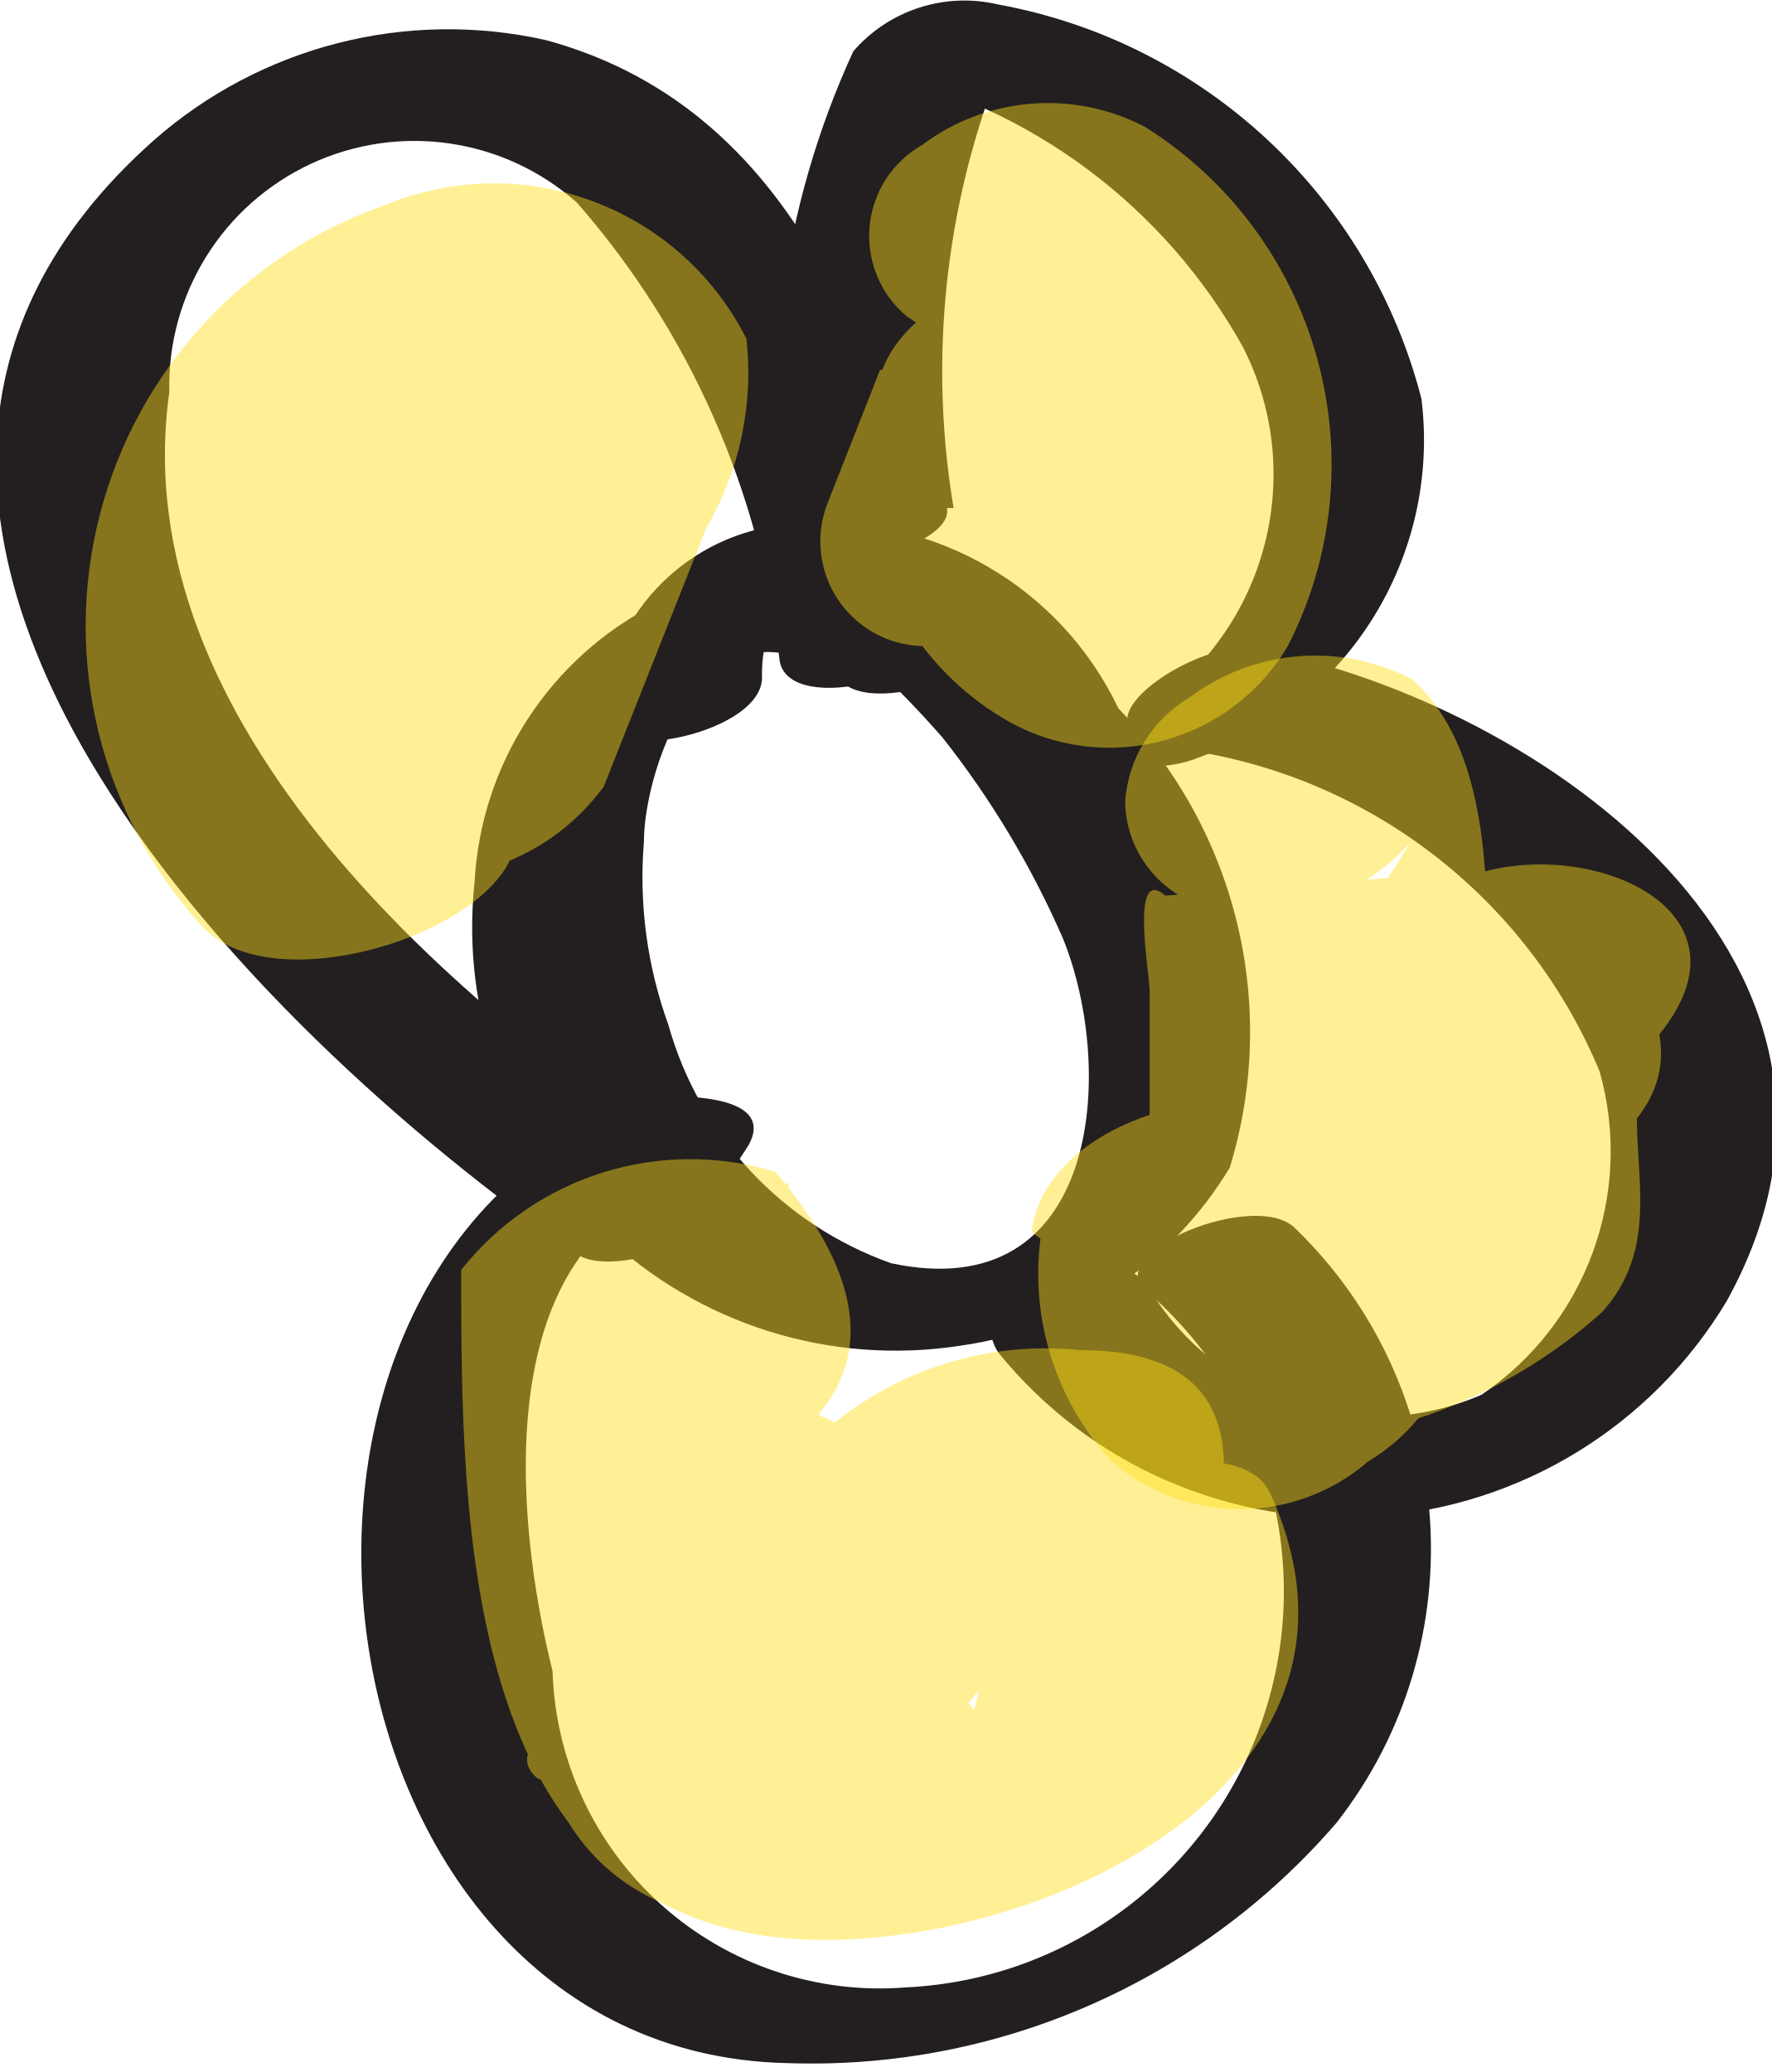
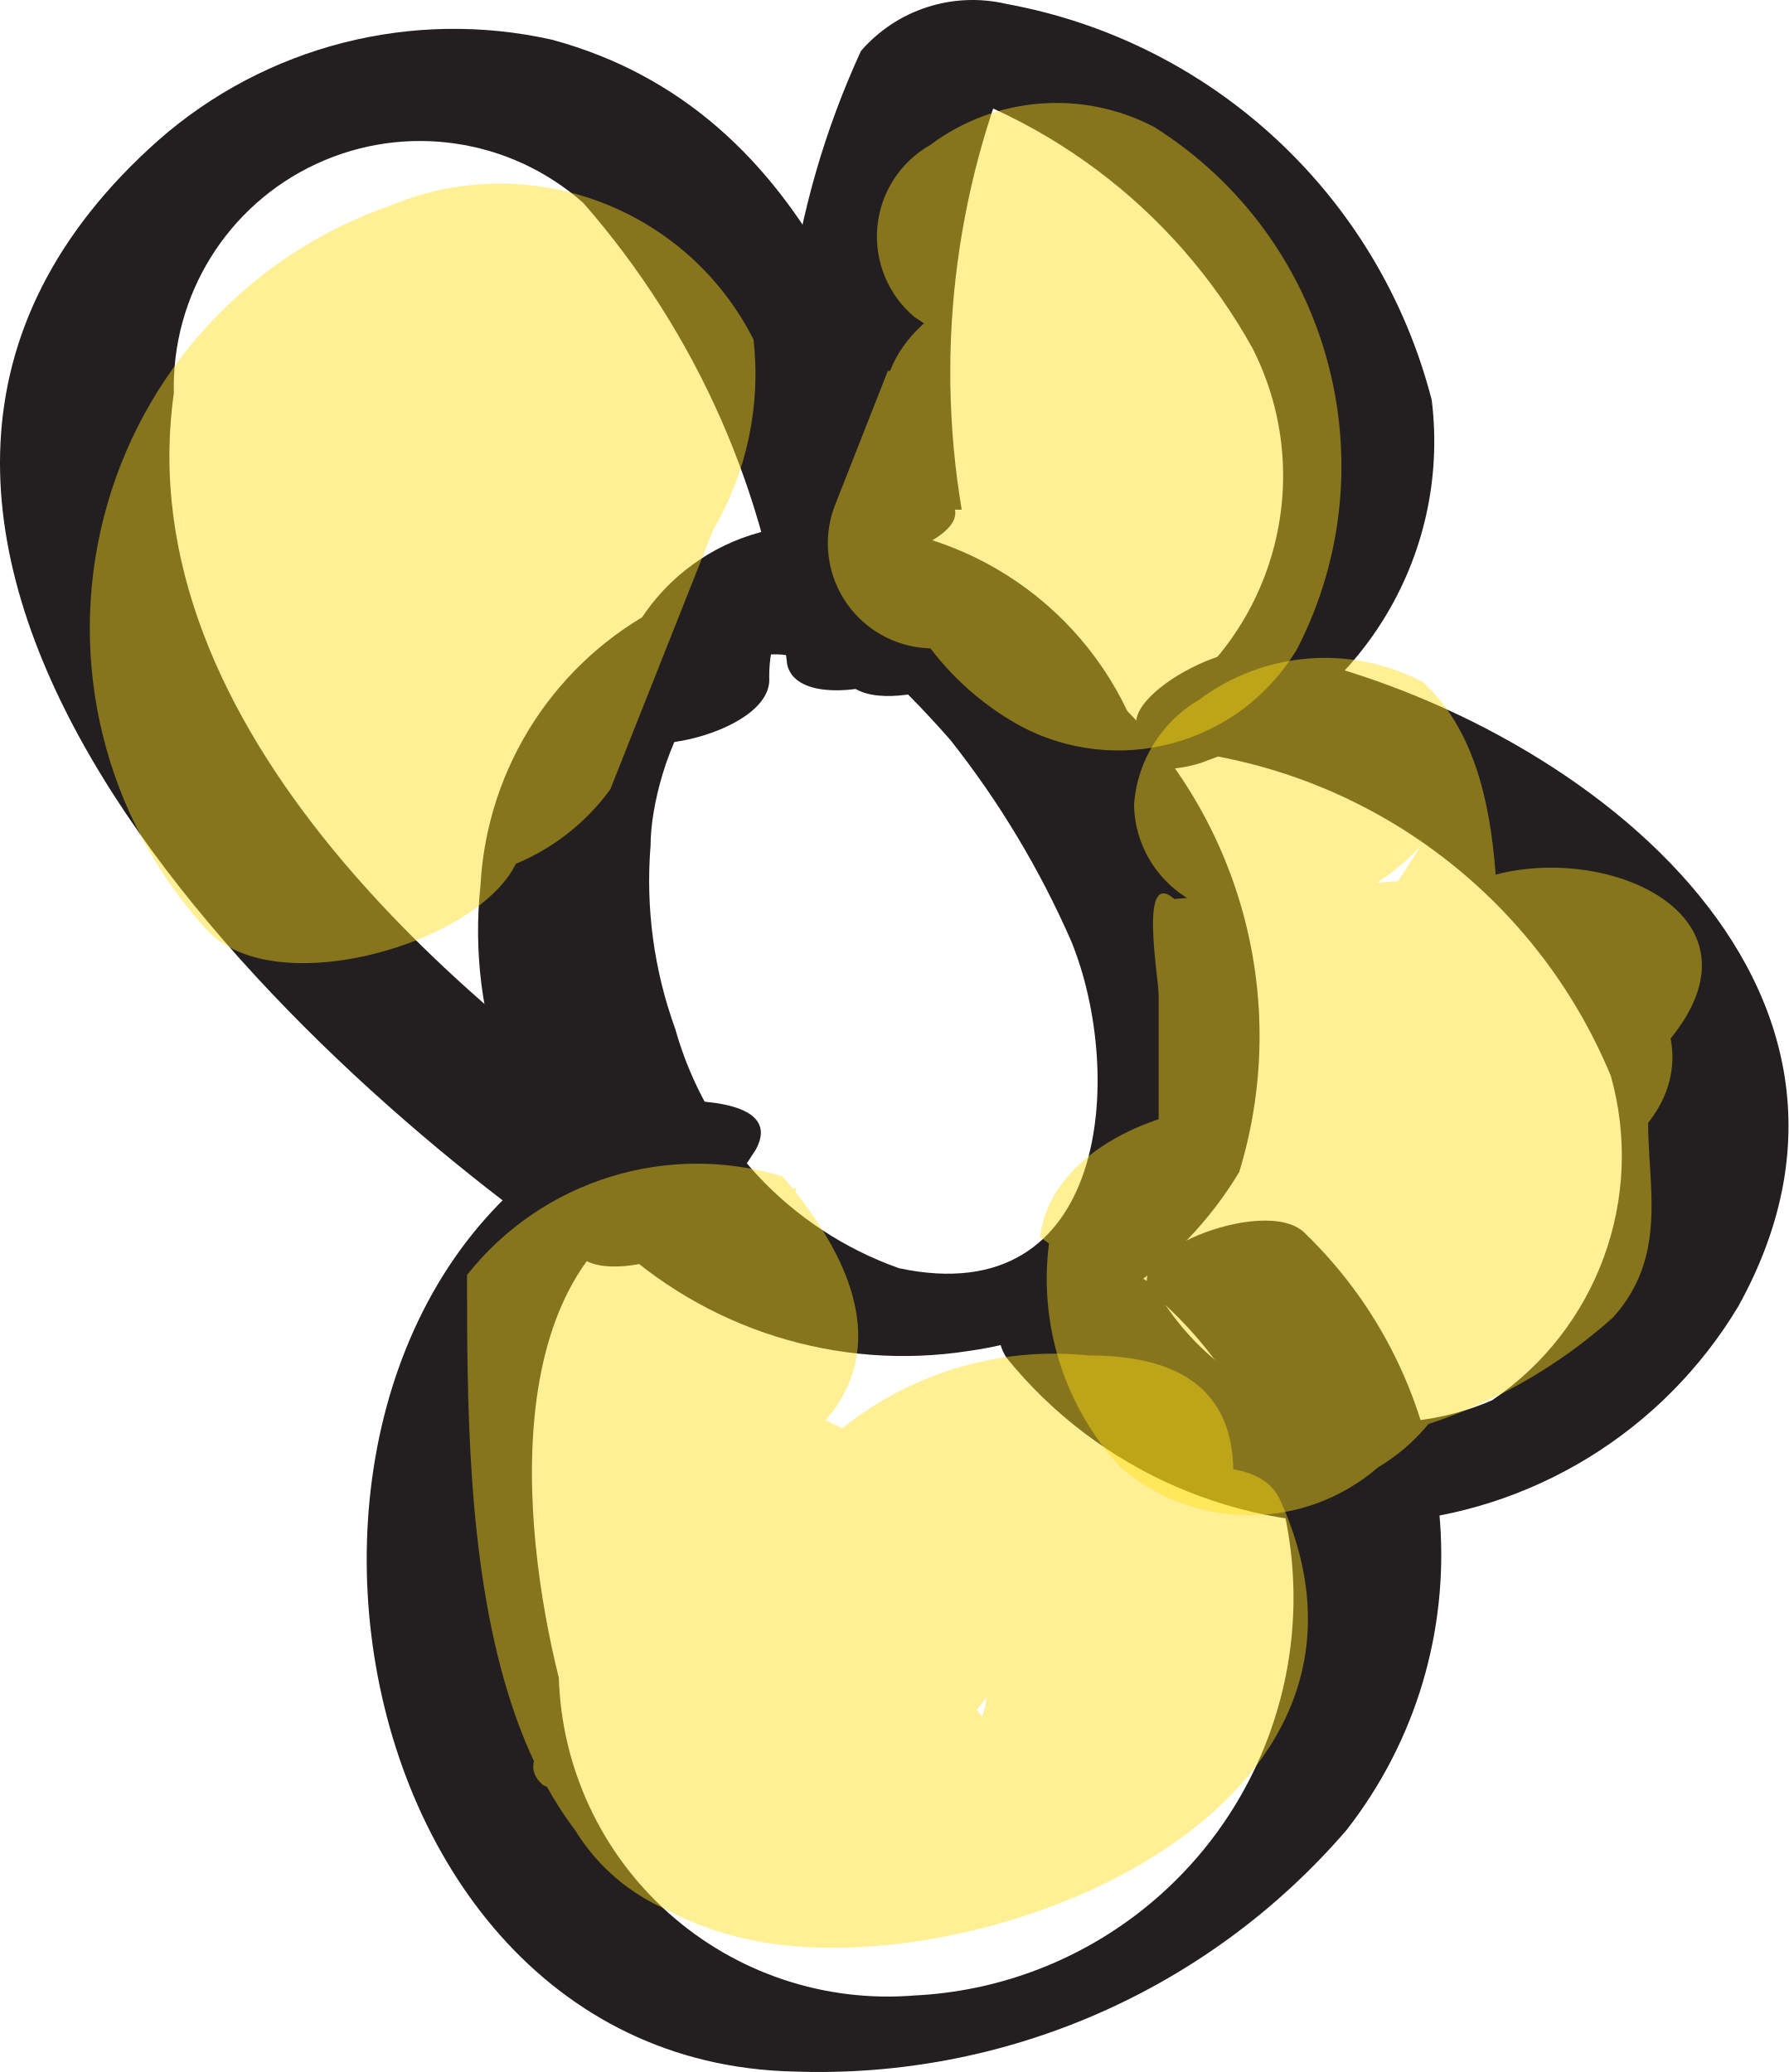
- <svg xmlns="http://www.w3.org/2000/svg" id="Layer_1" data-name="Layer 1" viewBox="0 0 7.95 9.3">
-   <defs>
-     <style>.cls-1{fill:#231f20;}.cls-2{opacity:0.45;}.cls-3{fill:#ffde17;}</style>
+ <svg xmlns="http://www.w3.org/2000/svg" id="Layer_1" data-name="Layer 1" viewBox="0 0 100 115.88" version="1.1" width="100" height="115.88">
+   <defs id="defs4">
+     <style id="style2">.cls-1{fill:#231f20;}.cls-2{opacity:0.45;}.cls-3{fill:#ffde17;}</style>
  </defs>
-   <path class="cls-1" d="M189.73,39.45l0.15-.23C190,39,189.61,39,189.5,39c-2.09.64-1.66,4.29,0.55,4.34a3.11,3.11,0,0,0,2.47-1.08,2,2,0,0,0-.19-2.67c-0.18-.17-0.86.11-0.67,0.28A1.78,1.78,0,0,1,190.59,43,1.47,1.47,0,0,1,189,41.58c-0.17-.68-0.29-1.92.59-2.19l-0.38-.18-0.15.23c-0.18.27,0.55,0.2,0.67,0h0Z" transform="translate(-186.52 -34.08)" />
-   <path class="cls-1" d="M189.69,39.33c-1.11-.71-2.62-2-2.41-3.49a1.1,1.1,0,0,1,1.83-.85,3.78,3.78,0,0,1,.91,2.06c0.05,0.25.78,0.06,0.72-.19-0.23-1.05-.59-2.28-1.77-2.6a2,2,0,0,0-1.76.45c-1.89,1.68.45,4,1.9,5,0.2,0.13.87-.16,0.58-0.35h0Z" transform="translate(-186.52 -34.08)" />
-   <path class="cls-1" d="M190.8,36.36a3.72,3.72,0,0,1,.29-2.17l-0.65.21a2.52,2.52,0,0,1,1.66,1.24,1.26,1.26,0,0,1-.46,1.64c-0.48.18,0,.31,0.26,0.2a1.51,1.51,0,0,0,1-1.61A2.41,2.41,0,0,0,191,34.1a0.66,0.66,0,0,0-.65.21,3.85,3.85,0,0,0-.3,2.24c0,0.17.76,0,.72-0.19h0Z" transform="translate(-186.52 -34.08)" />
-   <path class="cls-1" d="M191.7,37.43a2.38,2.38,0,0,1,2,1.46,1.32,1.32,0,0,1-.53,1.45,1.19,1.19,0,0,1-1.5-.49c-0.16-.23-0.86,0-0.67.3a2,2,0,0,0,3.27-.23c0.83-1.5-.82-2.68-2.11-2.93-0.26-.05-0.86.35-0.43,0.43h0Z" transform="translate(-186.52 -34.08)" />
-   <path class="cls-1" d="M190.95,36.87a1.49,1.49,0,0,0-2.3,1.17,1.9,1.9,0,0,0,2.18,2.08,1.68,1.68,0,0,0,1.21-.8,2.08,2.08,0,0,0-.5-2.06,1.46,1.46,0,0,0-1.42-.83,0.92,0.92,0,0,0-.9.87c0,0.22.74,0.07,0.72-.19,0-.68.79,0.26,0.81,0.28a4.1,4.1,0,0,1,.54.9c0.24,0.59.17,1.66-.77,1.46a1.59,1.59,0,0,1-1-1.07,1.94,1.94,0,0,1-.11-0.82c0-.34.29-1.19,0.9-0.71,0.19,0.15.86-.13,0.67-0.28h0Z" transform="translate(-186.52 -34.08)" />
-   <g class="cls-2">
-     <path class="cls-3" d="M188.94,41.78a0.9,0.9,0,0,0,.55.84,1.42,1.42,0,0,0,1.4-.37c0.38-.94-1.07-0.78-1.53-0.6-0.09,0-.63.24-0.43,0.41a1.71,1.71,0,0,0,1.94-.34c0.57-.68-0.37-1.18-0.89-1.38l-0.18.37c0.69-.33.67-0.82,0.2-1.37a1.31,1.31,0,0,0-1.41.44c0,1.11,0,2.87,1.46,3,1.05,0.09,2.78-.67,2.17-2-0.16-.33-1.08,0-1.28.17a1.19,1.19,0,0,0-.45.45l1.43-.26c0.19-.56.13-1-0.55-1a1.51,1.51,0,0,0-1.39.63c-0.08.3,1.34,0.11,1.43-.26q-1.21-.16-0.82.44a1.15,1.15,0,0,1-.09.49c-0.1.31,1.26,0,1.43-.26l0.13-.15-1.28.17a1.13,1.13,0,0,1,.13.47c0,0.11-.23.55-0.22,0.6q0.56,0,.23-0.12a0.63,0.63,0,0,1-.24-0.14,1.38,1.38,0,0,1-.36-0.47,5.08,5.08,0,0,1-.26-2.15l-1.41.44a1.12,1.12,0,0,1,.25.4,0.4,0.4,0,0,0,.07.28c-0.15.07-.47,0.27-0.18,0.37a1.55,1.55,0,0,1,.61.33,0.68,0.68,0,0,1,.18.36q-0.19.67,0.72,0l-0.43.41,0.11,0-0.72.13c0.21,0,.27.3,0.21,0.44l1.4-.37a0.75,0.75,0,0,1-.47-0.73c0-.24-1.46,0-1.45.39h0Z" transform="translate(-186.52 -34.08)" />
-   </g>
-   <g class="cls-2">
-     <path class="cls-3" d="M191.19,39.64a1.24,1.24,0,0,0,.32,1,0.88,0.88,0,0,0,1.15,0,0.86,0.86,0,0,0,.38-1,0.61,0.61,0,0,0-.66-0.35,0.87,0.87,0,0,0-.9.75,0.78,0.78,0,0,0,1,.5,2.32,2.32,0,0,0,1.23-.57c0.36-.4,0-0.88.26-1.25,0.54-.67-0.66-1-1.09-0.56a0.8,0.8,0,0,0-.34.87l1.45-.39a0.92,0.92,0,0,0-1.09-.58,1.57,1.57,0,0,0-1.15.89l1.43,0c0-.55.12-1.42-0.32-1.82a0.94,0.94,0,0,0-1,.08,0.59,0.59,0,0,0-.29.47,0.5,0.5,0,0,0,.49.49h0c0.73,0.11,1.47-.92.5-1.07h0L193,37.69V37.63l-0.25.39,0,0-1,.08c-0.16-.14-0.07.35-0.07,0.43l0,0.65c0,0.77,1.16.51,1.43,0q0.32-.4-0.6-0.1c0.18,0.68,1.63.3,1.45-.39l-0.14.2-1.09-.56a1.55,1.55,0,0,0-.36.78c0,0.14,0,.29,0,0.42l0.11-.06a1.71,1.71,0,0,1-.32.09h0.55l-0.13,0,0.31,0.3,0,0.12-0.76.45h0.07l-0.66-.35,0.1-.09,1.15,0a0.52,0.52,0,0,1-.17-0.48c0.09-.75-1.39-0.57-1.47.1h0Z" transform="translate(-186.52 -34.08)" />
-   </g>
-   <g class="cls-2">
-     <path class="cls-3" d="M190.47,35.74l-0.24.61a0.47,0.47,0,0,0,.45.63c0.52,0,1.46-.33,1.18-1a0.79,0.79,0,0,0-1.45.39,1.28,1.28,0,0,0,.64.95,0.93,0.93,0,0,0,1.25-.34,1.79,1.79,0,0,0-.64-2.33,0.94,0.94,0,0,0-1,.08,0.47,0.47,0,0,0-.07.77,1,1,0,0,1,.36,1.3l1.25-.34a0.55,0.55,0,0,1-.3-0.48l-1.45.39L190.7,36l0.57-.1h-0.09l0.45,0.63,0.24-.61c0.3-.79-1.15-0.8-1.39-0.18h0Z" transform="translate(-186.52 -34.08)" />
-   </g>
-   <g class="cls-2">
-     <path class="cls-3" d="M187.43,36.16c-0.08.49-.57,0.86-0.11,1.34a1.17,1.17,0,0,0,1.56-.14l-1.26.14,0.26,0.36a1,1,0,0,0,1.35-.25l0.46-1.16a1.38,1.38,0,0,0,.18-0.85,1.27,1.27,0,0,0-1.62-.6,2,2,0,0,0-.83,3.23c0.37,0.43,1.76-.11,1.34-0.6a1.62,1.62,0,0,1-.4-0.84,1.43,1.43,0,0,1,0-.41,3.76,3.76,0,0,0,.15-0.45q0.12-.15-0.15,0L188.41,36c-0.06.17-.09,0.36-0.16,0.53l-0.39,1,1.35-.25L189,36.9a1,1,0,0,0-1.26.14l-0.06.06,0.48-.26h0.47s0.3-.74.31-0.83c0.11-.63-1.36-0.41-1.46.15h0Z" transform="translate(-186.52 -34.08)" />
+   <g id="g66" transform="matrix(12.51451,0,0,12.51451,0.2088838,-0.03010653)">
+     <path id="path8" transform="translate(-186.52,-34.08)" d="m 189.73,39.45 0.15,-0.23 C 190,39 189.61,39 189.5,39 c -2.09,0.64 -1.66,4.29 0.55,4.34 a 3.11,3.11 0 0 0 2.47,-1.08 2,2 0 0 0 -0.19,-2.67 c -0.18,-0.17 -0.86,0.11 -0.67,0.28 A 1.78,1.78 0 0 1 190.59,43 1.47,1.47 0 0 1 189,41.58 c -0.17,-0.68 -0.29,-1.92 0.59,-2.19 l -0.38,-0.18 -0.15,0.23 c -0.18,0.27 0.55,0.2 0.67,0 v 0 z" class="cls-1" style="fill:#231f20" />
+     <path id="path10" transform="translate(-186.52,-34.08)" d="m 189.69,39.33 c -1.11,-0.71 -2.62,-2 -2.41,-3.49 a 1.1,1.1 0 0 1 1.83,-0.85 3.78,3.78 0 0 1 0.91,2.06 c 0.05,0.25 0.78,0.06 0.72,-0.19 -0.23,-1.05 -0.59,-2.28 -1.77,-2.6 a 2,2 0 0 0 -1.76,0.45 c -1.89,1.68 0.45,4 1.9,5 0.2,0.13 0.87,-0.16 0.58,-0.35 v 0 z" class="cls-1" style="fill:#231f20" />
+     <path id="path12" transform="translate(-186.52,-34.08)" d="m 190.8,36.36 a 3.72,3.72 0 0 1 0.29,-2.17 l -0.65,0.21 a 2.52,2.52 0 0 1 1.66,1.24 1.26,1.26 0 0 1 -0.46,1.64 c -0.48,0.18 0,0.31 0.26,0.2 a 1.51,1.51 0 0 0 1,-1.61 2.41,2.41 0 0 0 -1.9,-1.77 0.66,0.66 0 0 0 -0.65,0.21 3.85,3.85 0 0 0 -0.3,2.24 c 0,0.17 0.76,0 0.72,-0.19 v 0 z" class="cls-1" style="fill:#231f20" />
+     <path id="path14" transform="translate(-186.52,-34.08)" d="m 191.7,37.43 a 2.38,2.38 0 0 1 2,1.46 1.32,1.32 0 0 1 -0.53,1.45 1.19,1.19 0 0 1 -1.5,-0.49 c -0.16,-0.23 -0.86,0 -0.67,0.3 a 2,2 0 0 0 3.27,-0.23 c 0.83,-1.5 -0.82,-2.68 -2.11,-2.93 -0.26,-0.05 -0.86,0.35 -0.43,0.43 v 0 z" class="cls-1" style="fill:#231f20" />
+     <path id="path16" transform="translate(-186.52,-34.08)" d="m 190.95,36.87 a 1.49,1.49 0 0 0 -2.3,1.17 1.9,1.9 0 0 0 2.18,2.08 1.68,1.68 0 0 0 1.21,-0.8 2.08,2.08 0 0 0 -0.5,-2.06 1.46,1.46 0 0 0 -1.42,-0.83 0.92,0.92 0 0 0 -0.9,0.87 c 0,0.22 0.74,0.07 0.72,-0.19 0,-0.68 0.79,0.26 0.81,0.28 a 4.1,4.1 0 0 1 0.54,0.9 c 0.24,0.59 0.17,1.66 -0.77,1.46 a 1.59,1.59 0 0 1 -1,-1.07 1.94,1.94 0 0 1 -0.11,-0.82 c 0,-0.34 0.29,-1.19 0.9,-0.71 0.19,0.15 0.86,-0.13 0.67,-0.28 v 0 z" class="cls-1" style="fill:#231f20" />
+     <g id="g20" class="cls-2" style="opacity:0.45">
+       <path id="path18" transform="translate(-186.52,-34.08)" d="m 188.94,41.78 a 0.9,0.9 0 0 0 0.55,0.84 1.42,1.42 0 0 0 1.4,-0.37 c 0.38,-0.94 -1.07,-0.78 -1.53,-0.6 -0.09,0 -0.63,0.24 -0.43,0.41 a 1.71,1.71 0 0 0 1.94,-0.34 c 0.57,-0.68 -0.37,-1.18 -0.89,-1.38 l -0.18,0.37 c 0.69,-0.33 0.67,-0.82 0.2,-1.37 a 1.31,1.31 0 0 0 -1.41,0.44 c 0,1.11 0,2.87 1.46,3 1.05,0.09 2.78,-0.67 2.17,-2 -0.16,-0.33 -1.08,0 -1.28,0.17 a 1.19,1.19 0 0 0 -0.45,0.45 l 1.43,-0.26 c 0.19,-0.56 0.13,-1 -0.55,-1 a 1.51,1.51 0 0 0 -1.39,0.63 c -0.08,0.3 1.34,0.11 1.43,-0.26 q -1.21,-0.16 -0.82,0.44 a 1.15,1.15 0 0 1 -0.09,0.49 c -0.1,0.31 1.26,0 1.43,-0.26 l 0.13,-0.15 -1.28,0.17 a 1.13,1.13 0 0 1 0.13,0.47 c 0,0.11 -0.23,0.55 -0.22,0.6 q 0.56,0 0.23,-0.12 a 0.63,0.63 0 0 1 -0.24,-0.14 1.38,1.38 0 0 1 -0.36,-0.47 5.08,5.08 0 0 1 -0.26,-2.15 l -1.41,0.44 a 1.12,1.12 0 0 1 0.25,0.4 0.4,0.4 0 0 0 0.07,0.28 c -0.15,0.07 -0.47,0.27 -0.18,0.37 a 1.55,1.55 0 0 1 0.61,0.33 0.68,0.68 0 0 1 0.18,0.36 q -0.19,0.67 0.72,0 l -0.43,0.41 h 0.11 l -0.72,0.13 c 0.21,0 0.27,0.3 0.21,0.44 l 1.4,-0.37 a 0.75,0.75 0 0 1 -0.47,-0.73 c 0,-0.24 -1.46,0 -1.45,0.39 v 0 z" class="cls-3" style="fill:#ffde17" />
+     </g>
+     <g id="g24" class="cls-2" style="opacity:0.45">
+       <path id="path22" transform="translate(-186.52,-34.08)" d="m 191.19,39.64 a 1.24,1.24 0 0 0 0.32,1 0.88,0.88 0 0 0 1.15,0 0.86,0.86 0 0 0 0.38,-1 0.61,0.61 0 0 0 -0.66,-0.35 0.87,0.87 0 0 0 -0.9,0.75 0.78,0.78 0 0 0 1,0.5 2.32,2.32 0 0 0 1.23,-0.57 c 0.36,-0.4 0,-0.88 0.26,-1.25 0.54,-0.67 -0.66,-1 -1.09,-0.56 a 0.8,0.8 0 0 0 -0.34,0.87 l 1.45,-0.39 a 0.92,0.92 0 0 0 -1.09,-0.58 1.57,1.57 0 0 0 -1.15,0.89 h 1.43 c 0,-0.55 0.12,-1.42 -0.32,-1.82 a 0.94,0.94 0 0 0 -1,0.08 0.59,0.59 0 0 0 -0.29,0.47 0.5,0.5 0 0 0 0.49,0.49 v 0 c 0.73,0.11 1.47,-0.92 0.5,-1.07 v 0 l 0.44,0.59 v -0.06 l -0.25,0.39 v 0 l -1,0.08 c -0.16,-0.14 -0.07,0.35 -0.07,0.43 v 0.65 c 0,0.77 1.16,0.51 1.43,0 q 0.32,-0.4 -0.6,-0.1 c 0.18,0.68 1.63,0.3 1.45,-0.39 l -0.14,0.2 -1.09,-0.56 a 1.55,1.55 0 0 0 -0.36,0.78 c 0,0.14 0,0.29 0,0.42 l 0.11,-0.06 a 1.71,1.71 0 0 1 -0.32,0.09 h 0.55 -0.13 l 0.31,0.3 v 0.12 l -0.76,0.45 h 0.07 l -0.66,-0.35 0.1,-0.09 h 1.15 a 0.52,0.52 0 0 1 -0.17,-0.48 c 0.09,-0.75 -1.39,-0.57 -1.47,0.1 v 0 z" class="cls-3" style="fill:#ffde17" />
+     </g>
+     <g id="g28" class="cls-2" style="opacity:0.45">
+       <path id="path26" transform="translate(-186.52,-34.08)" d="m 190.47,35.74 -0.24,0.61 a 0.47,0.47 0 0 0 0.45,0.63 c 0.52,0 1.46,-0.33 1.18,-1 a 0.79,0.79 0 0 0 -1.45,0.39 1.28,1.28 0 0 0 0.64,0.95 0.93,0.93 0 0 0 1.25,-0.34 1.79,1.79 0 0 0 -0.64,-2.33 0.94,0.94 0 0 0 -1,0.08 0.47,0.47 0 0 0 -0.07,0.77 1,1 0 0 1 0.36,1.3 l 1.25,-0.34 a 0.55,0.55 0 0 1 -0.3,-0.48 l -1.45,0.39 0.25,-0.37 0.57,-0.1 h -0.09 l 0.45,0.63 0.24,-0.61 c 0.3,-0.79 -1.15,-0.8 -1.39,-0.18 v 0 z" class="cls-3" style="fill:#ffde17" />
+     </g>
+     <g id="g32" class="cls-2" style="opacity:0.45">
+       <path id="path30" transform="translate(-186.52,-34.08)" d="m 187.43,36.16 c -0.08,0.49 -0.57,0.86 -0.11,1.34 a 1.17,1.17 0 0 0 1.56,-0.14 l -1.26,0.14 0.26,0.36 a 1,1 0 0 0 1.35,-0.25 l 0.46,-1.16 a 1.38,1.38 0 0 0 0.18,-0.85 1.27,1.27 0 0 0 -1.62,-0.6 2,2 0 0 0 -0.83,3.23 c 0.37,0.43 1.76,-0.11 1.34,-0.6 a 1.62,1.62 0 0 1 -0.4,-0.84 1.43,1.43 0 0 1 0,-0.41 3.76,3.76 0 0 0 0.15,-0.45 q 0.12,-0.15 -0.15,0 l 0.05,0.07 c -0.06,0.17 -0.09,0.36 -0.16,0.53 l -0.39,1 1.35,-0.25 L 189,36.9 a 1,1 0 0 0 -1.26,0.14 l -0.06,0.06 0.48,-0.26 h 0.47 c 0,0 0.3,-0.74 0.31,-0.83 0.11,-0.63 -1.36,-0.41 -1.46,0.15 v 0 z" class="cls-3" style="fill:#ffde17" />
+     </g>
  </g>
</svg>
